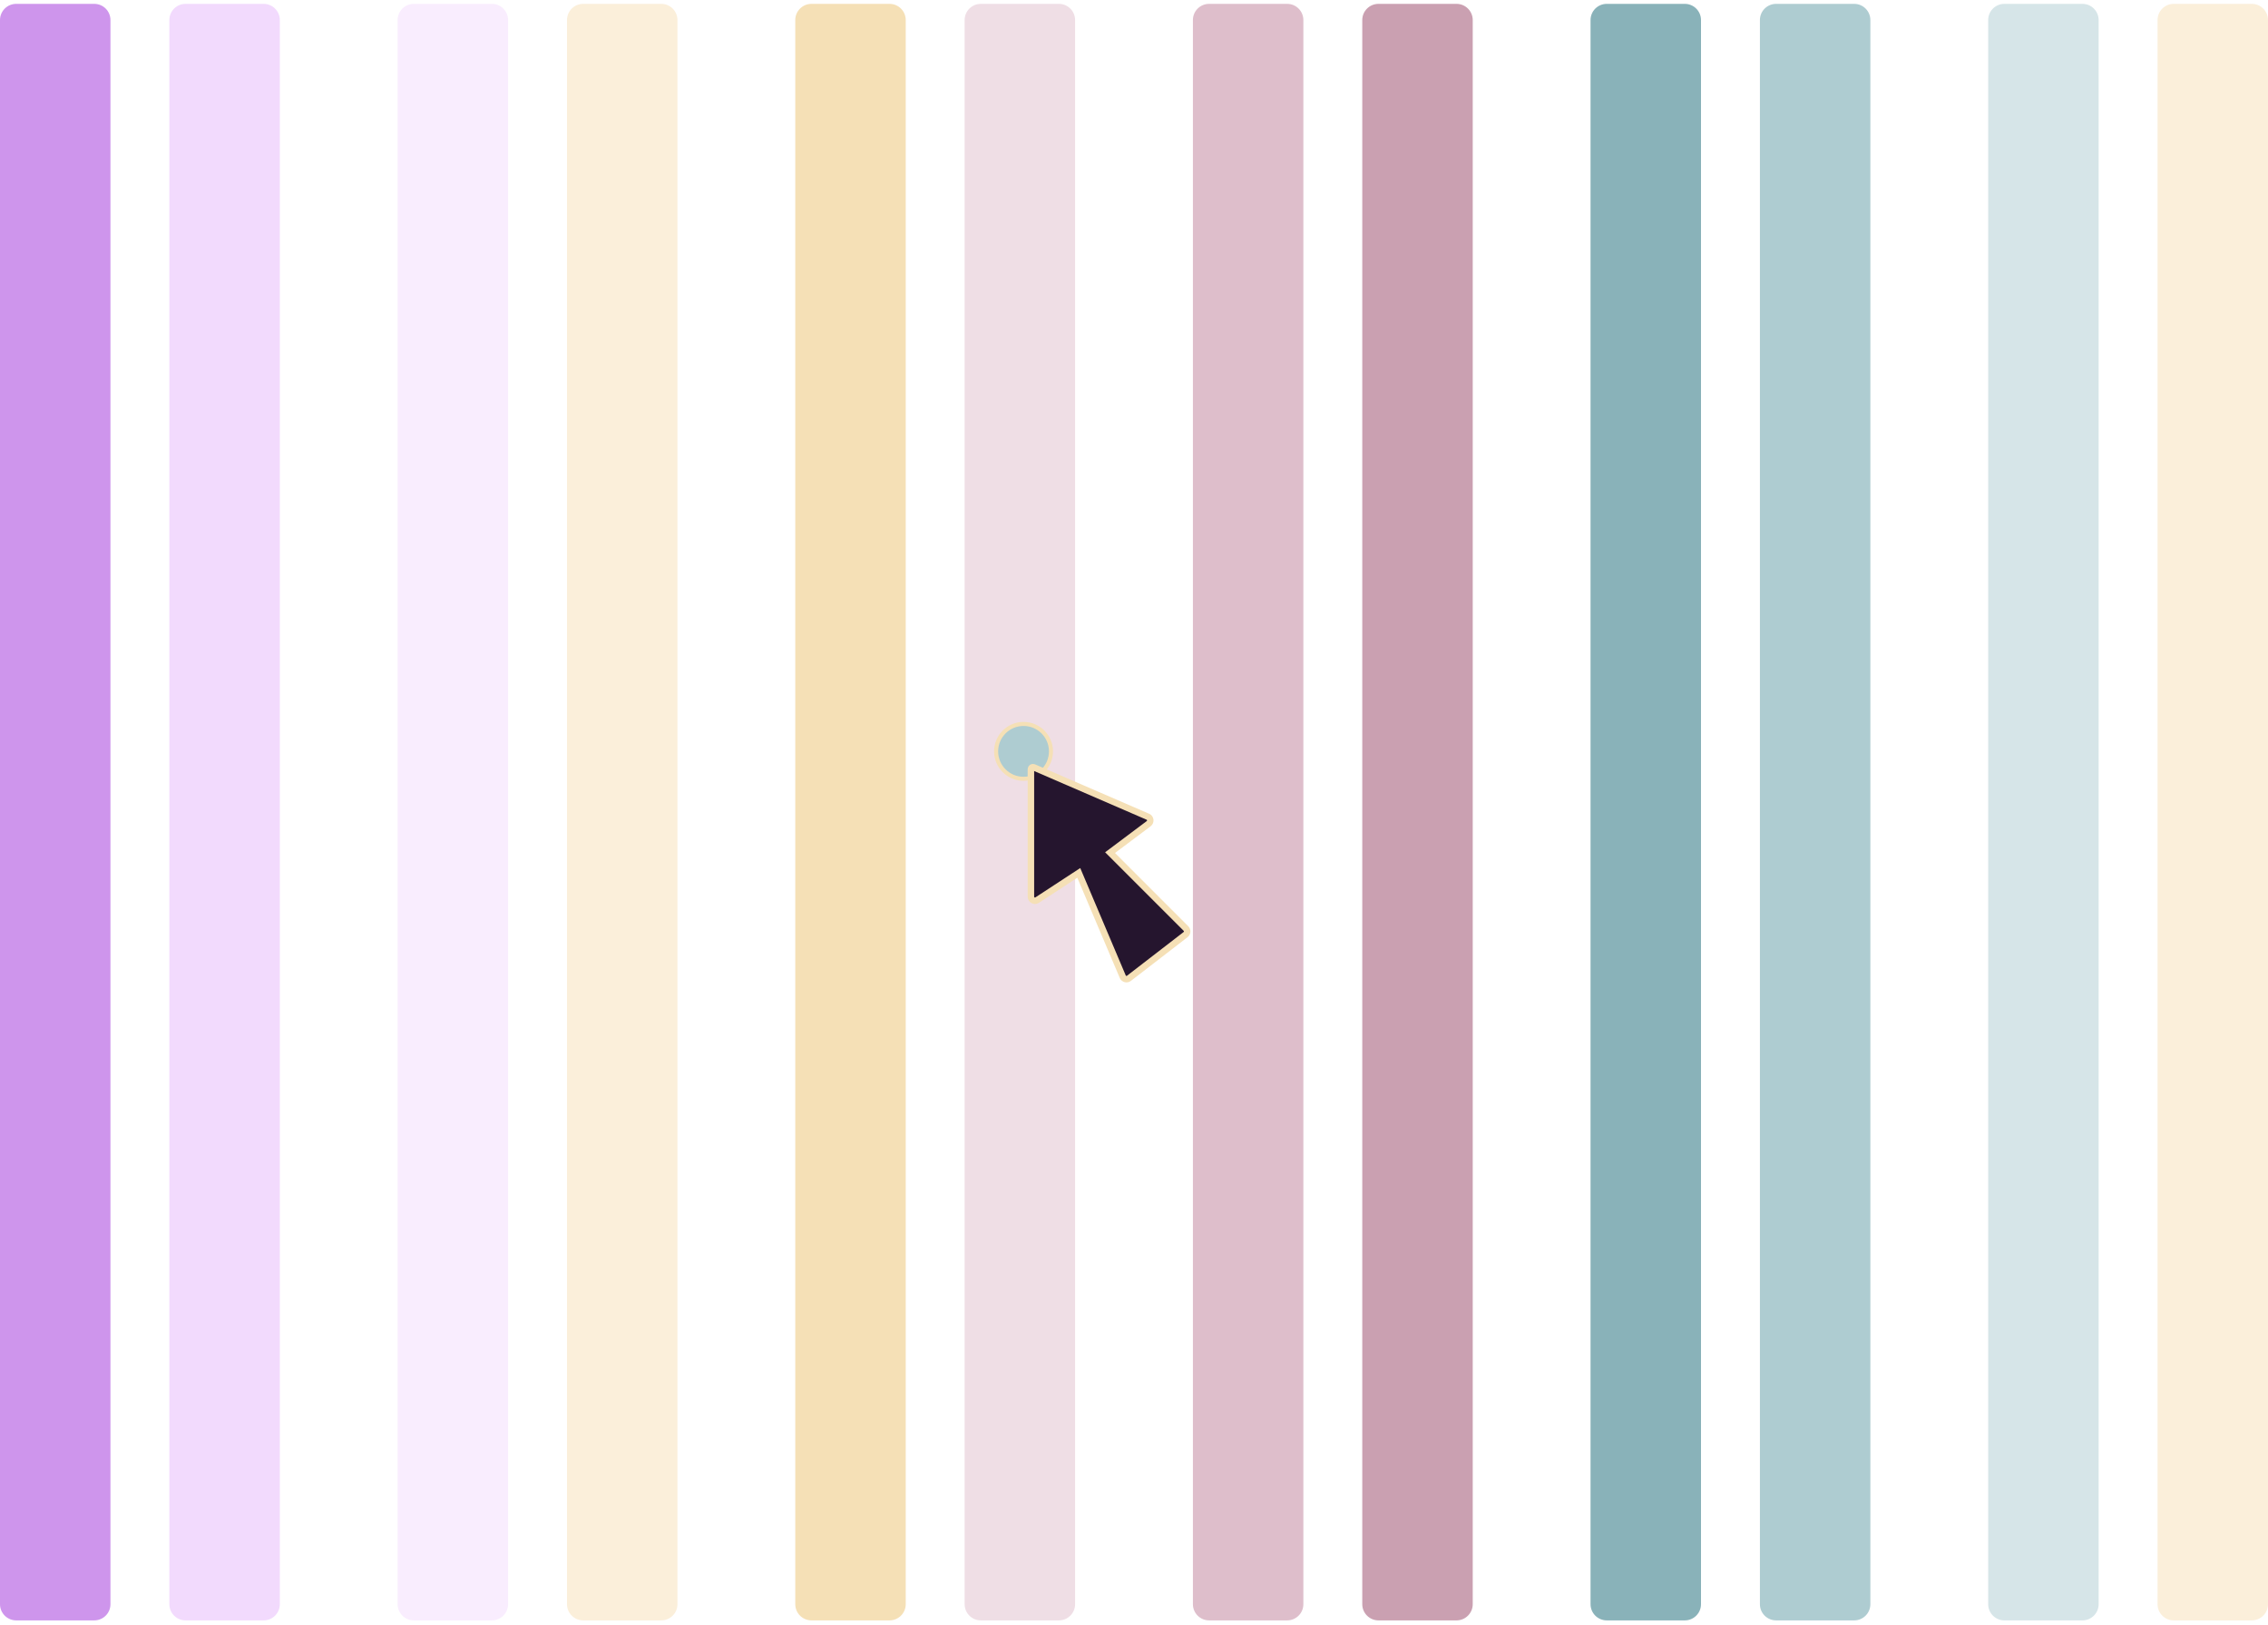
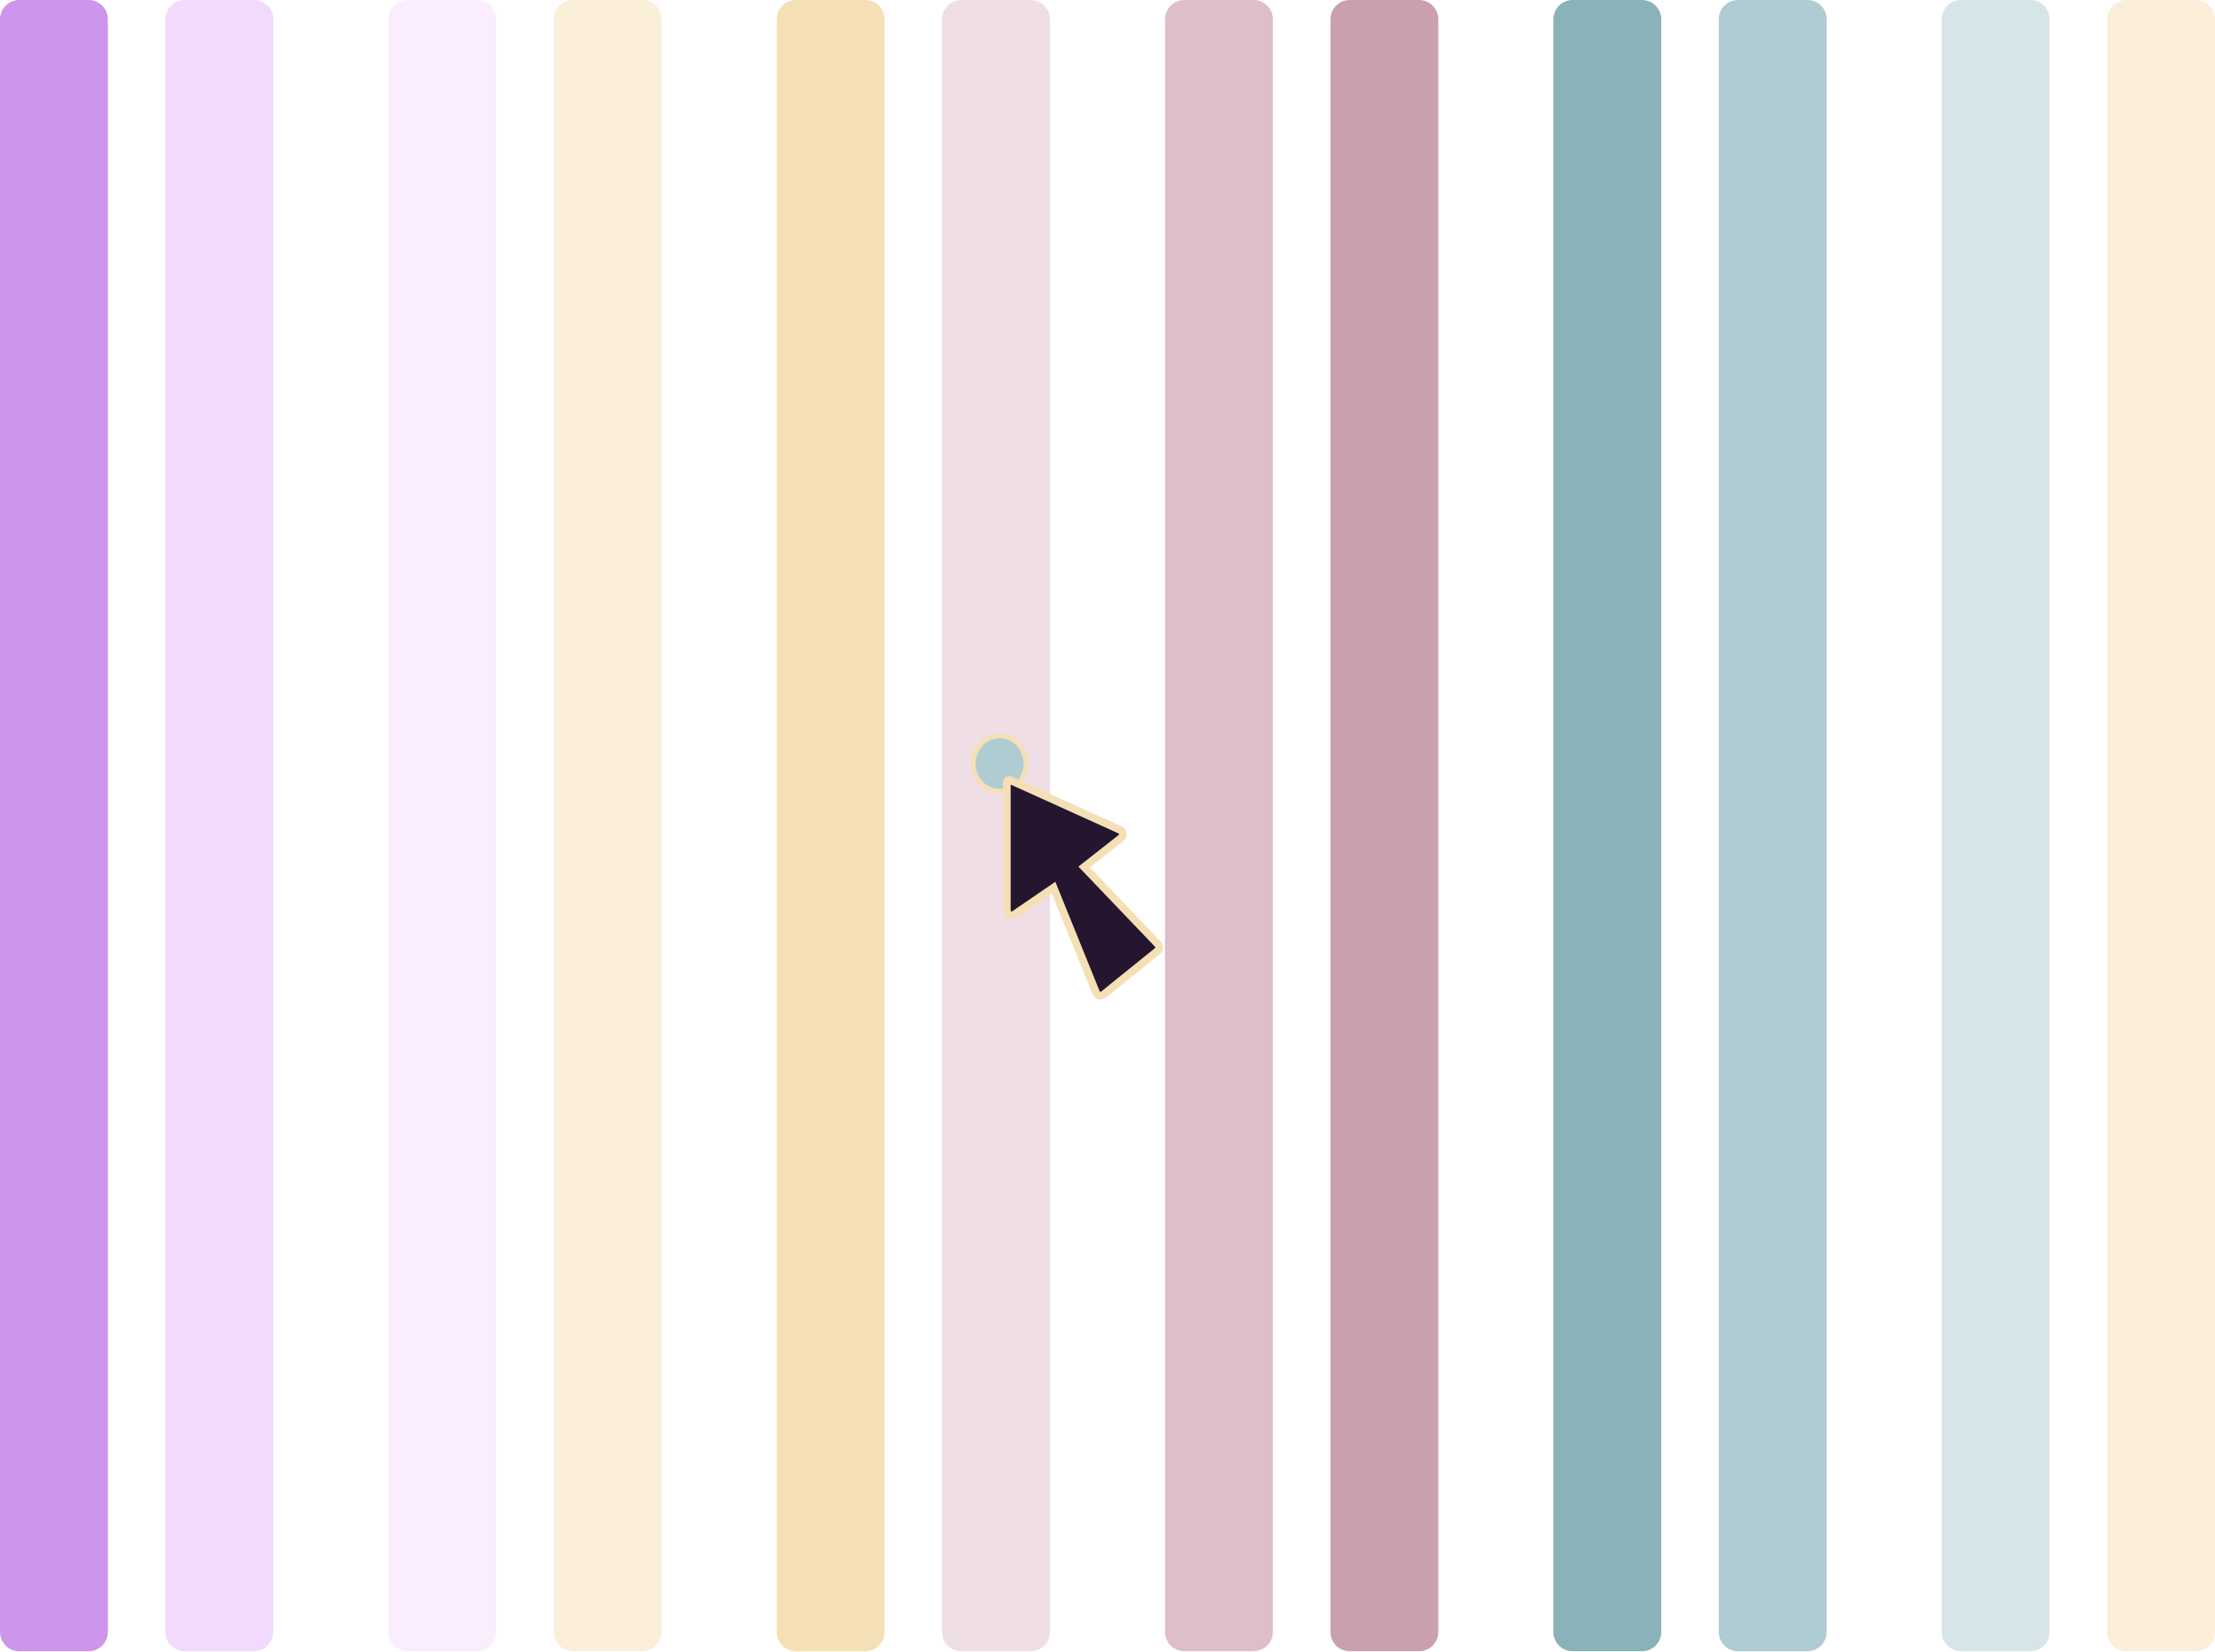
- <svg xmlns="http://www.w3.org/2000/svg" width="560" height="401" viewBox="0 0 560 401" fill="none">
-   <rect y="400.045" width="399.091" height="27.273" rx="4" transform="rotate(-90 0 400.045)" fill="#CE95EC" />
-   <rect x="41.818" y="400.045" width="399.091" height="27.273" rx="4" transform="rotate(-90 41.8184 400.045)" fill="#F2DAFD" />
-   <rect x="98.182" y="400.045" width="399.091" height="27.273" rx="4" transform="rotate(-90 98.1816 400.045)" fill="#F9EDFE" />
-   <rect x="140" y="400.045" width="399.091" height="27.273" rx="4" transform="rotate(-90 140 400.045)" fill="#FBEFDA" />
-   <rect x="196.364" y="400.045" width="399.091" height="27.273" rx="4" transform="rotate(-90 196.364 400.045)" fill="#F5E0B6" />
-   <rect x="238.182" y="400.045" width="399.091" height="27.273" rx="4" transform="rotate(-90 238.182 400.045)" fill="#EFDEE5" />
-   <rect x="294.545" y="400.045" width="399.091" height="27.273" rx="4" transform="rotate(-90 294.545 400.045)" fill="#DEBECB" />
-   <rect x="336.364" y="400.045" width="399.091" height="27.273" rx="4" transform="rotate(-90 336.364 400.045)" fill="#CAA0B1" />
-   <rect x="392.727" y="400.045" width="399.091" height="27.273" rx="4" transform="rotate(-90 392.727 400.045)" fill="#89B2B9" />
-   <rect x="434.545" y="400.045" width="399.091" height="27.273" rx="4" transform="rotate(-90 434.545 400.045)" fill="#AECCD1" />
-   <rect x="490.909" y="400.045" width="399.091" height="27.273" rx="4" transform="rotate(-90 490.909 400.045)" fill="#D6E5E8" />
-   <rect x="532.727" y="400.045" width="399.091" height="27.273" rx="4" transform="rotate(-90 532.727 400.045)" fill="#FBEFDA" />
-   <path d="M259.5 185.499C259.5 189.24 256.467 192.272 252.727 192.272C248.986 192.272 245.954 189.24 245.954 185.499C245.954 181.759 248.986 178.727 252.727 178.727C256.467 178.727 259.5 181.759 259.5 185.499Z" fill="#AECCD1" stroke="#F5E0B6" />
-   <path d="M254.546 221.378L254.546 189.897C254.546 189.537 254.914 189.295 255.245 189.438L283.42 201.633C284.124 201.938 284.237 202.89 283.622 203.351L274.091 210.499L292.833 229.241C293.259 229.667 293.214 230.371 292.736 230.74L278.754 241.526C278.235 241.926 277.478 241.728 277.222 241.124L266.364 215.499L256.093 222.215C255.428 222.65 254.546 222.173 254.546 221.378Z" fill="#25152E" stroke="#F5E0B6" stroke-width="1.6" />
+ <svg xmlns="http://www.w3.org/2000/svg" width="460" height="343" viewBox="0 0 460 343" fill="none">
+   <rect y="343.001" width="343" height="22.403" rx="4" transform="rotate(-90 0 343.001)" fill="#CE95EC" />
+   <rect x="34.352" y="343.001" width="343" height="22.403" rx="4" transform="rotate(-90 34.3516 343.001)" fill="#F2DAFD" />
+   <rect x="80.648" y="343.001" width="343" height="22.403" rx="4" transform="rotate(-90 80.6484 343.001)" fill="#F9EDFE" />
+   <rect x="115" y="343.001" width="343" height="22.403" rx="4" transform="rotate(-90 115 343.001)" fill="#FBEFDA" />
+   <rect x="161.301" y="343.001" width="343" height="22.403" rx="4" transform="rotate(-90 161.301 343.001)" fill="#F5E0B6" />
+   <rect x="195.648" y="343.001" width="343" height="22.403" rx="4" transform="rotate(-90 195.648 343.001)" fill="#EFDEE5" />
+   <rect x="241.949" y="343.001" width="343" height="22.403" rx="4" transform="rotate(-90 241.949 343.001)" fill="#DEBECB" />
+   <rect x="276.297" y="343.001" width="343" height="22.403" rx="4" transform="rotate(-90 276.297 343.001)" fill="#CAA0B1" />
+   <rect x="322.598" y="343.001" width="343" height="22.403" rx="4" transform="rotate(-90 322.598 343.001)" fill="#89B2B9" />
+   <rect x="356.949" y="343.001" width="343" height="22.403" rx="4" transform="rotate(-90 356.949 343.001)" fill="#AECCD1" />
+   <rect x="403.246" y="343.001" width="343" height="22.403" rx="4" transform="rotate(-90 403.246 343.001)" fill="#D6E5E8" />
+   <rect x="437.598" y="343.001" width="343" height="22.403" rx="4" transform="rotate(-90 437.598 343.001)" fill="#FBEFDA" />
+   <path d="M207.595 152.857C210.597 152.857 213.069 155.411 213.069 158.608C213.069 161.805 210.597 164.358 207.595 164.358C204.593 164.358 202.121 161.805 202.121 158.608C202.121 155.411 204.593 152.857 207.595 152.857Z" fill="#AECCD1" stroke="#F5E0B6" />
+   <path d="M209.09 189.122L209.09 162.501C209.09 162.14 209.461 161.901 209.791 162.051L232.593 172.377C233.281 172.688 233.399 173.617 232.81 174.079L225.145 180.094L240.444 196.102C240.851 196.527 240.811 197.207 240.358 197.573L229.179 206.596C228.658 207.016 227.876 206.808 227.622 206.182L218.798 184.391L210.657 189.96C209.995 190.413 209.09 189.929 209.09 189.122Z" fill="#25152E" stroke="#F5E0B6" stroke-width="1.6" />
</svg>
